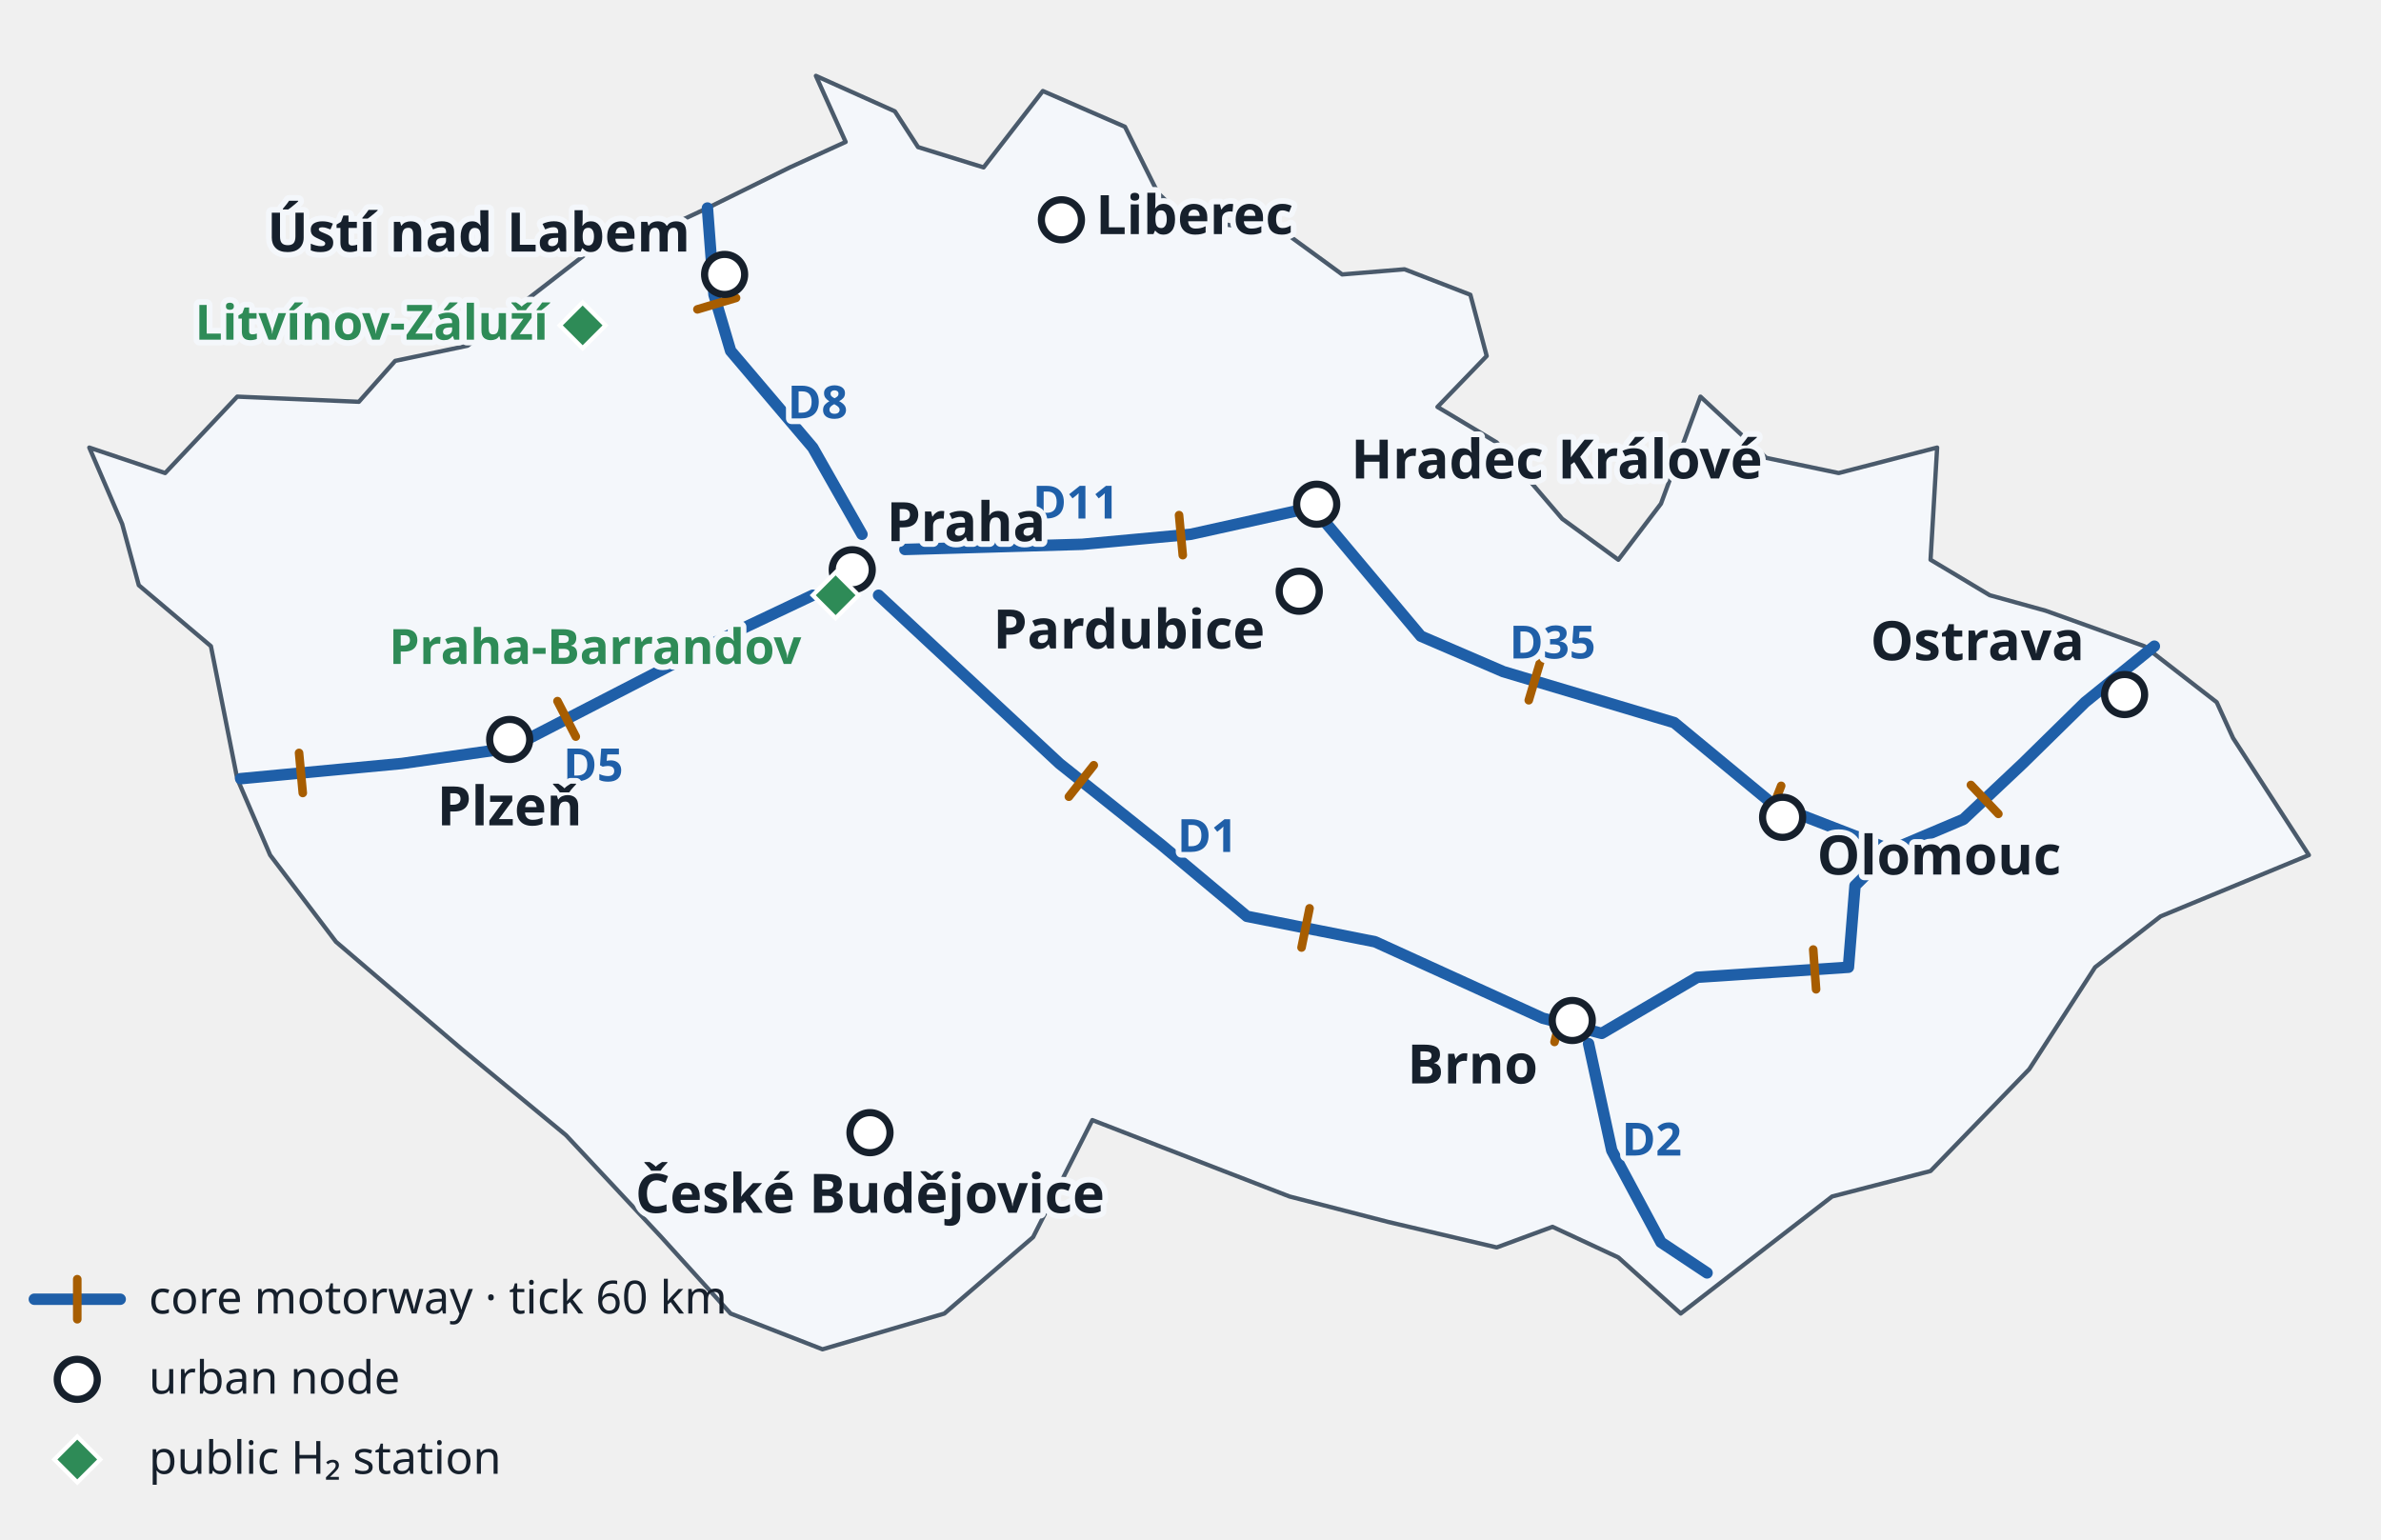
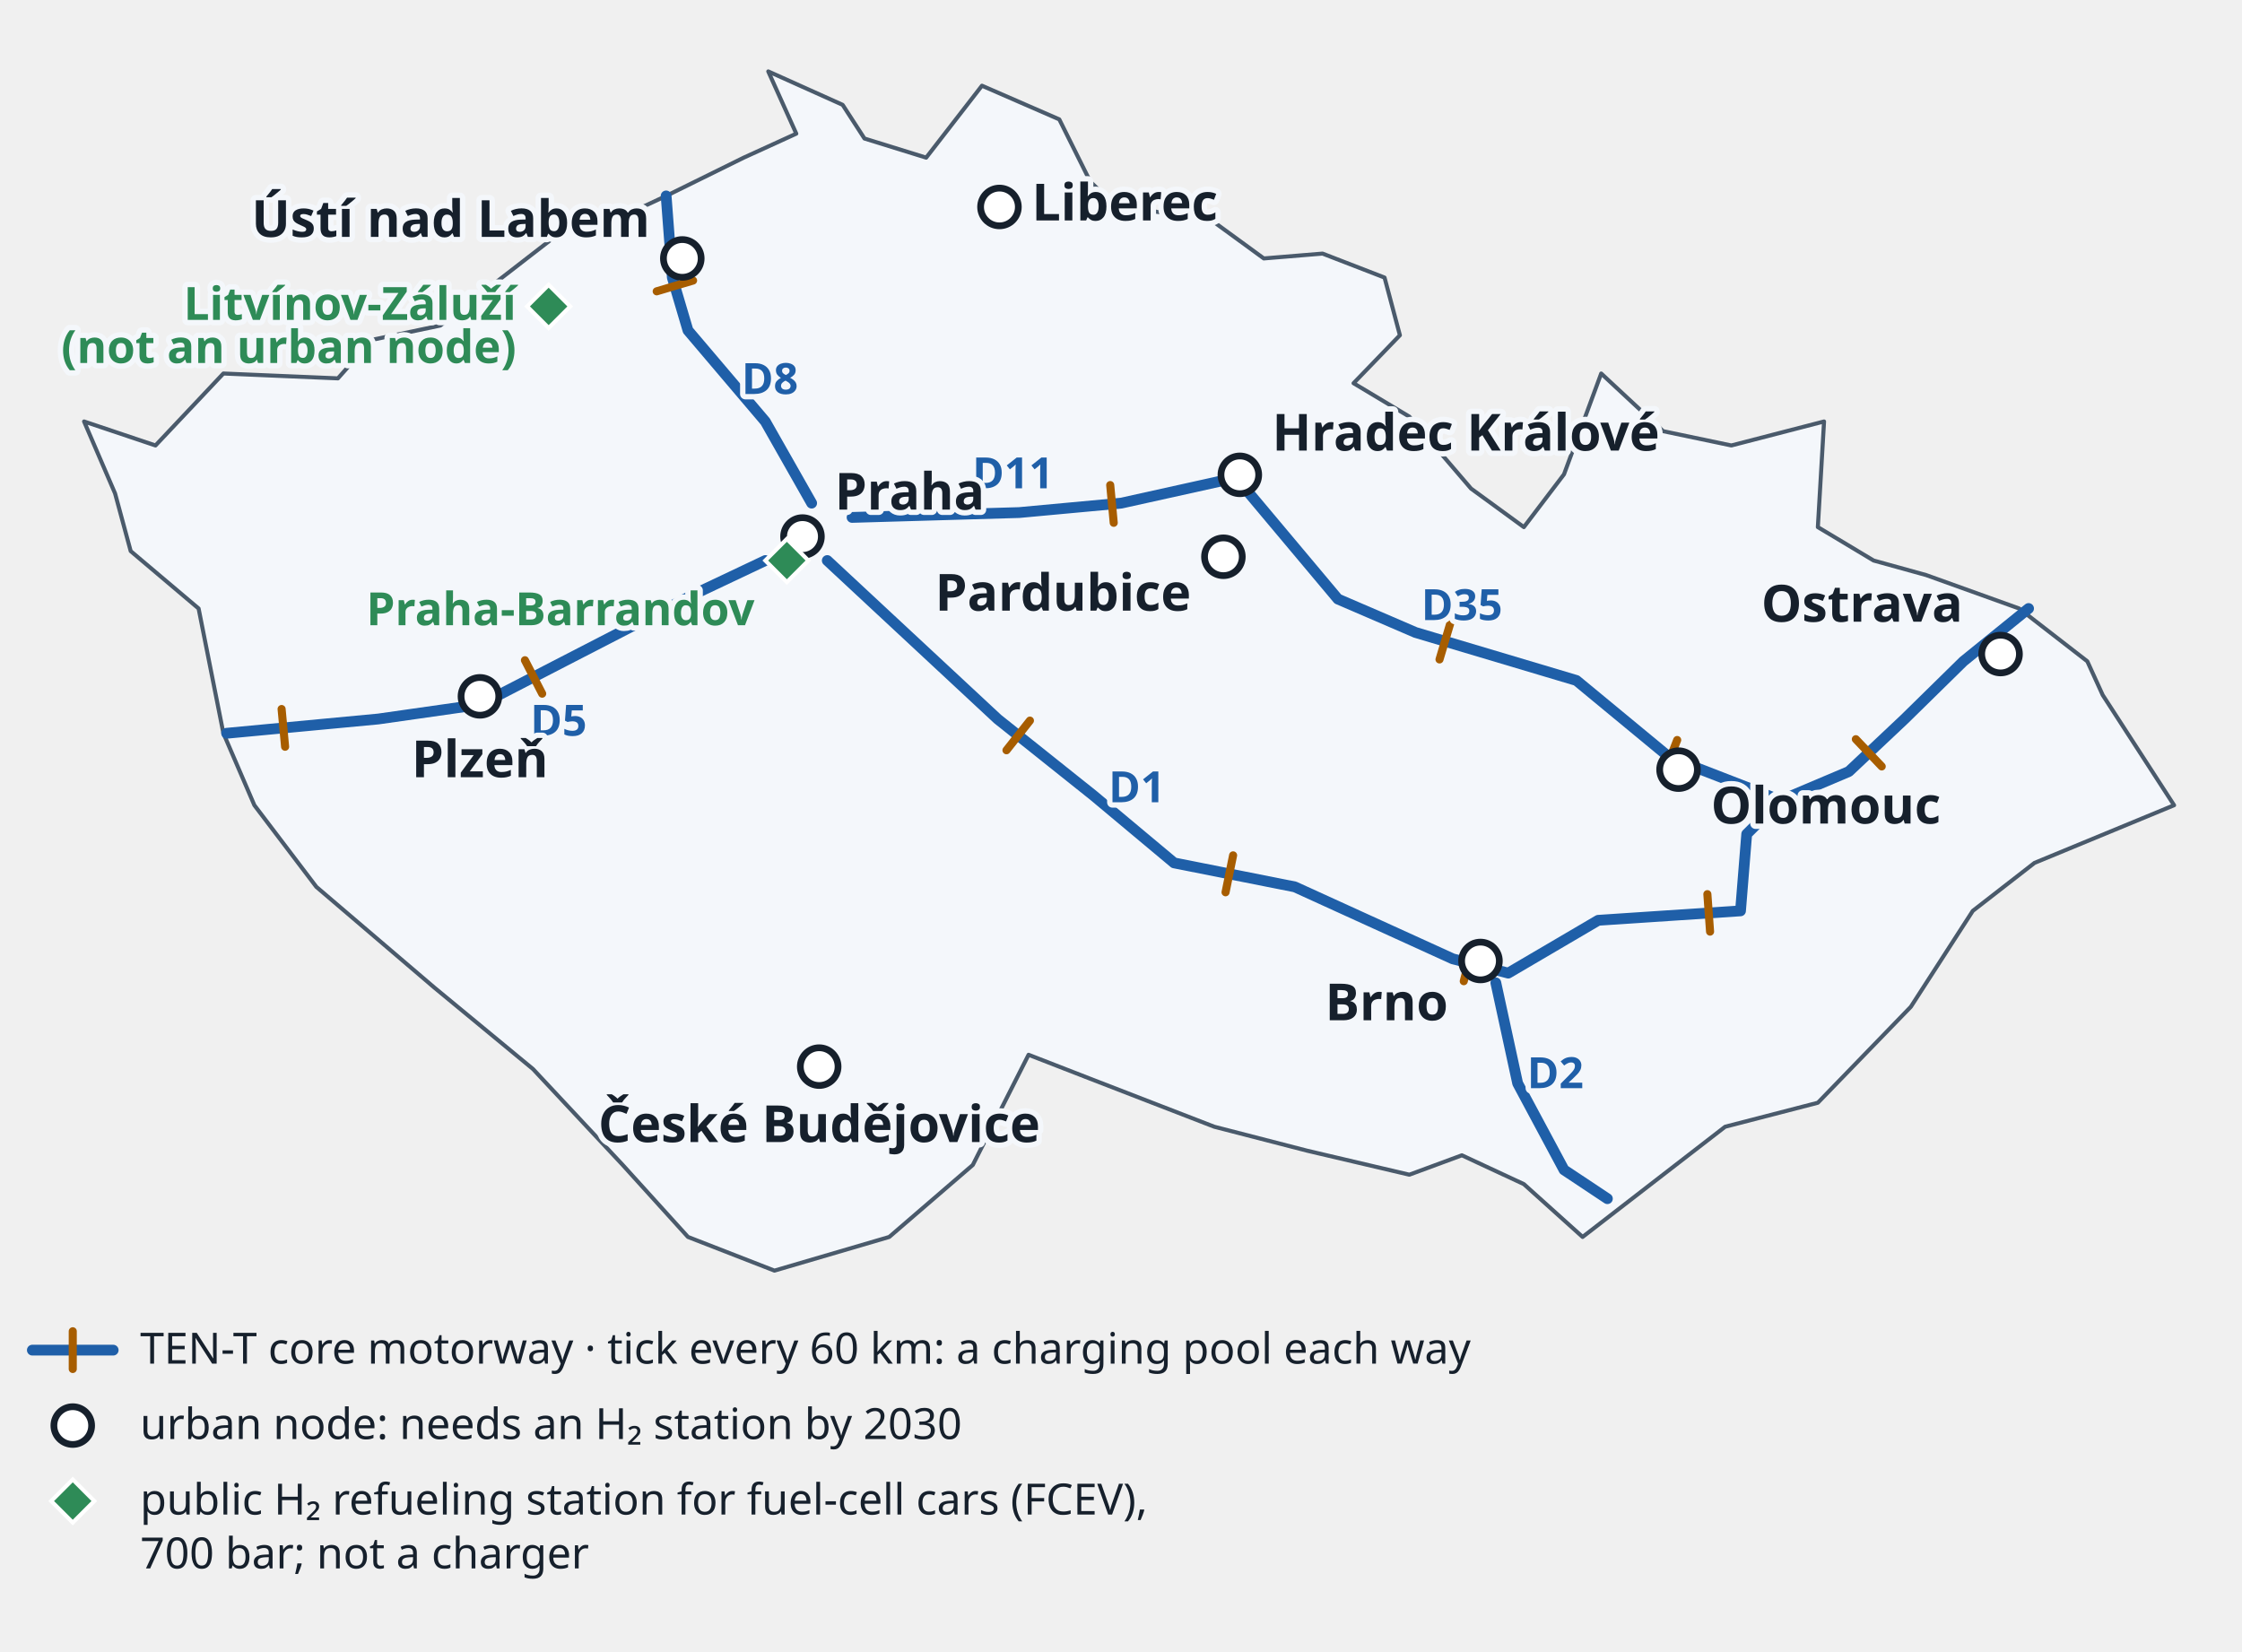
- <svg xmlns="http://www.w3.org/2000/svg" viewBox="0 0 832 538" width="832" height="538">
+ <svg xmlns="http://www.w3.org/2000/svg" viewBox="0 0 832 613" width="832" height="613">
  <style>
    text { font-family: sans-serif; fill: #16202c; }
    .land { fill: #f4f7fb; stroke: #4a5a6b; stroke-width: 1.5; stroke-linejoin: round; }
    .road { fill: none; stroke: #1f5fa8; stroke-width: 4; stroke-linejoin: round; stroke-linecap: round; }
    .tick { stroke: #a75d00; stroke-width: 3; stroke-linecap: round; }
    .node { fill: #fff; stroke: #16202c; stroke-width: 2.5; }
    .h2 { fill: #2e8b57; stroke: #fff; stroke-width: 1.5; }
    .city { font-size: 19px; font-weight: 600; paint-order: stroke; stroke: #f4f7fb; stroke-width: 4px; stroke-linejoin: round; }
    .stn { font-size: 17px; font-weight: 600; fill: #2e8b57; paint-order: stroke; stroke: #f4f7fb; stroke-width: 4px; stroke-linejoin: round; }
    .rd { font-size: 16px; font-weight: 700; fill: #1f5fa8; paint-order: stroke; stroke: #f4f7fb; stroke-width: 4px; stroke-linejoin: round; }
    .lbl { font-size: 14px; fill: #4a5a6b; }
    .key { font-size: 16px; }
  </style>
  <polygon class="land" points="31.2,156.4 57.7,165.3 82.9,138.6 125.4,140.4 138.1,126.1 163.4,120.8 186.3,103.0 209.3,85.2 224.3,83.4 247.2,72.7 276.0,58.5 295.5,49.6 285.1,26.5 312.7,38.9 320.8,51.4 343.7,58.5 364.4,31.8 393.1,44.3 404.6,67.4 413.8,76.3 449.4,81.6 469.0,95.9 490.8,94.1 513.8,103.0 519.5,124.4 502.3,142.2 523.0,154.6 545.9,181.3 565.5,195.6 580.4,176.0 594.2,138.6 617.2,160.0 642.5,165.3 676.9,156.4 674.6,195.6 695.3,208.0 714.8,213.4 749.3,225.8 774.6,245.4 780.3,257.9 806.8,298.8 755.0,320.2 732.1,338.0 709.1,373.6 674.6,409.2 640.2,418.1 587.3,459.0 565.5,439.4 542.5,428.7 523.0,435.9 485.1,427.0 450.6,418.1 404.6,400.3 381.7,391.4 361.0,432.3 330.0,459.0 287.4,471.5 255.3,459.0 231.1,432.3 197.8,396.7 161.1,366.4 117.4,329.1 94.4,298.8 82.9,272.1 73.7,225.8 48.5,204.5 42.7,183.1" />
  <polyline class="road" points="307.0,208.0 330.0,229.4 370.2,266.8 405.8,295.2 435.7,320.2 480.5,329.1 539.1,355.8 559.7,361.1 593.1,341.5 645.9,338.0 648.2,309.5 660.8,297.0 686.1,286.3 706.8,266.8 728.6,245.4 752.8,225.8" />
  <polyline class="road" points="555.1,364.7 563.2,402.0 580.4,434.1 596.5,444.8" />
  <polyline class="road" points="284.0,208.0 257.6,220.5 209.3,245.4 178.3,261.4 140.4,266.8 84.1,272.1" />
  <polyline class="road" points="301.2,186.7 284.0,156.4 255.3,122.6 249.5,103.0 247.2,72.7" />
  <polyline class="road" points="316.2,192.0 378.2,190.2 416.1,186.7 456.3,177.8" />
  <polyline class="road" points="462.1,181.3 496.5,222.3 525.3,234.7 585.0,252.5 619.5,281.0 660.8,297.0" />
  <line class="tick" x1="382.2" y1="267.4" x2="373.5" y2="278.4" />
  <line class="tick" x1="457.6" y1="317.4" x2="454.8" y2="331.1" />
  <line class="tick" x1="546.7" y1="350.5" x2="543.2" y2="364.1" />
  <line class="tick" x1="633.6" y1="331.8" x2="634.6" y2="345.7" />
  <line class="tick" x1="688.7" y1="274.3" x2="698.3" y2="284.4" />
  <line class="tick" x1="201.2" y1="257.4" x2="194.8" y2="245.0" />
  <line class="tick" x1="105.8" y1="277.1" x2="104.5" y2="263.1" />
  <line class="tick" x1="243.7" y1="108.1" x2="257.2" y2="104.1" />
  <line class="tick" x1="412.0" y1="180.0" x2="413.3" y2="194.0" />
  <line class="tick" x1="538.2" y1="231.3" x2="534.2" y2="244.7" />
  <line class="tick" x1="622.4" y1="274.6" x2="617.3" y2="287.7" />
  <text class="rd" x="421.9" y="297.7" text-anchor="middle">D1</text>
  <text class="rd" x="577.2" y="403.8" text-anchor="middle">D2</text>
  <text class="rd" x="207.3" y="273.0" text-anchor="middle">D5</text>
  <text class="rd" x="285.7" y="146.2" text-anchor="middle">D8</text>
  <text class="rd" x="375.9" y="181.2" text-anchor="middle">D11</text>
  <text class="rd" x="542.5" y="230.1" text-anchor="middle">D35</text>
  <circle class="node" cx="297.8" cy="199.1" r="7" />
  <text class="city" x="309.8" y="189.1" text-anchor="start">Praha</text>
  <circle class="node" cx="549.4" cy="356.6" r="7" />
  <text class="city" x="537.4" y="378.6" text-anchor="end">Brno</text>
  <circle class="node" cx="742.4" cy="242.7" r="7" />
  <text class="city" x="728.4" y="230.7" text-anchor="end">Ostrava</text>
  <circle class="node" cx="178.1" cy="258.4" r="7" />
  <text class="city" x="178.1" y="288.4" text-anchor="middle">Plzeň</text>
  <circle class="node" cx="622.9" cy="285.6" r="7" />
  <text class="city" x="634.9" y="305.6" text-anchor="start">Olomouc</text>
  <circle class="node" cx="370.9" cy="76.8" r="7" />
  <text class="city" x="382.9" y="81.8" text-anchor="start">Liberec</text>
  <circle class="node" cx="460.1" cy="176.2" r="7" />
  <text class="city" x="472.1" y="167.2" text-anchor="start">Hradec Králové</text>
  <circle class="node" cx="454.0" cy="206.6" r="7" />
  <text class="city" x="442.0" y="226.6" text-anchor="end">Pardubice</text>
  <circle class="node" cx="304.0" cy="395.8" r="7" />
  <text class="city" x="304.0" y="423.8" text-anchor="middle">České Budějovice</text>
  <circle class="node" cx="253.2" cy="95.9" r="7" />
  <text class="city" x="241.2" y="87.9" text-anchor="end">Ústí nad Labem</text>
  <path class="h2" d="M292.0 200.0 L300.0 208.0 L292.0 216.0 L284.0 208.0 Z" />
  <text class="stn" x="280.0" y="232.0" text-anchor="end">Praha-Barrandov</text>
  <path class="h2" d="M203.6 105.7 L211.6 113.7 L203.6 121.7 L195.6 113.7 Z" />
  <text class="stn" x="191.6" y="118.7" text-anchor="end">Litvínov-Záluží</text>
-   <path class="road" d="M12 454 H42" />
-   <line class="tick" x1="27" y1="447" x2="27" y2="461" />
-   <text class="key" x="52" y="459">core motorway · tick 60 km</text>
-   <circle class="node" cx="27" cy="482" r="7" />
-   <text class="key" x="52" y="487">urban node</text>
-   <path class="h2" d="M27 502 L35 510 L27 518 L19 510 Z" />
-   <text class="key" x="52" y="515">public H₂ station</text>
+   <text class="stn" x="191.6" y="134.7" text-anchor="end">(not an urban node)</text>
+   <path class="road" d="M12 501 H42" />
+   <line class="tick" x1="27" y1="494" x2="27" y2="508" />
+   <text class="key" x="52" y="506">TEN-T core motorway · tick every 60 km: a charging pool each way</text>
+   <circle class="node" cx="27" cy="529" r="7" />
+   <text class="key" x="52" y="534">urban node: needs an H₂ station by 2030</text>
+   <path class="h2" d="M27 549 L35 557 L27 565 L19 557 Z" />
+   <text class="key" x="52" y="562">public H₂ refueling station for fuel-cell cars (FCEV),</text>
+   <text class="key" x="52" y="582">700 bar; not a charger</text>
</svg>
